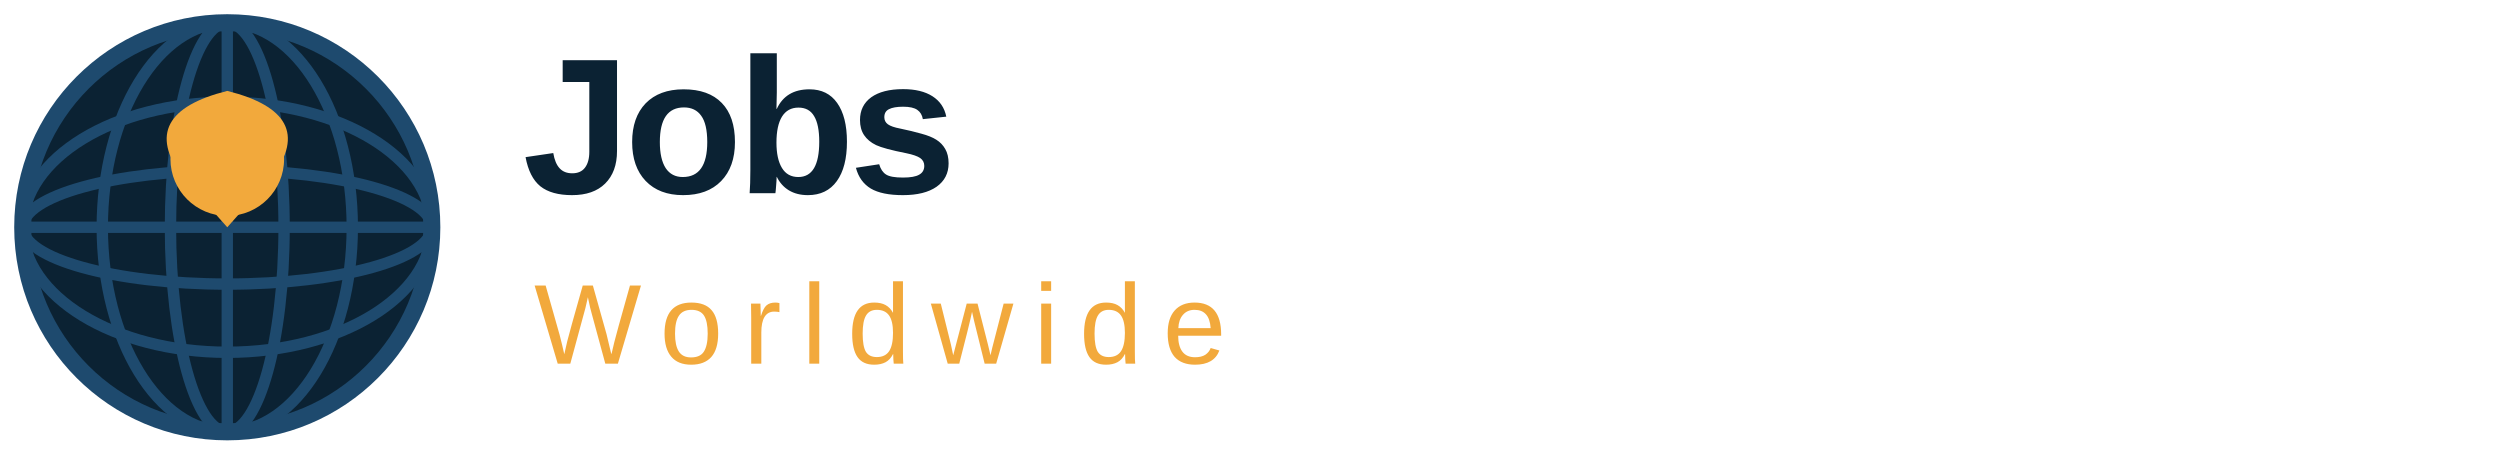
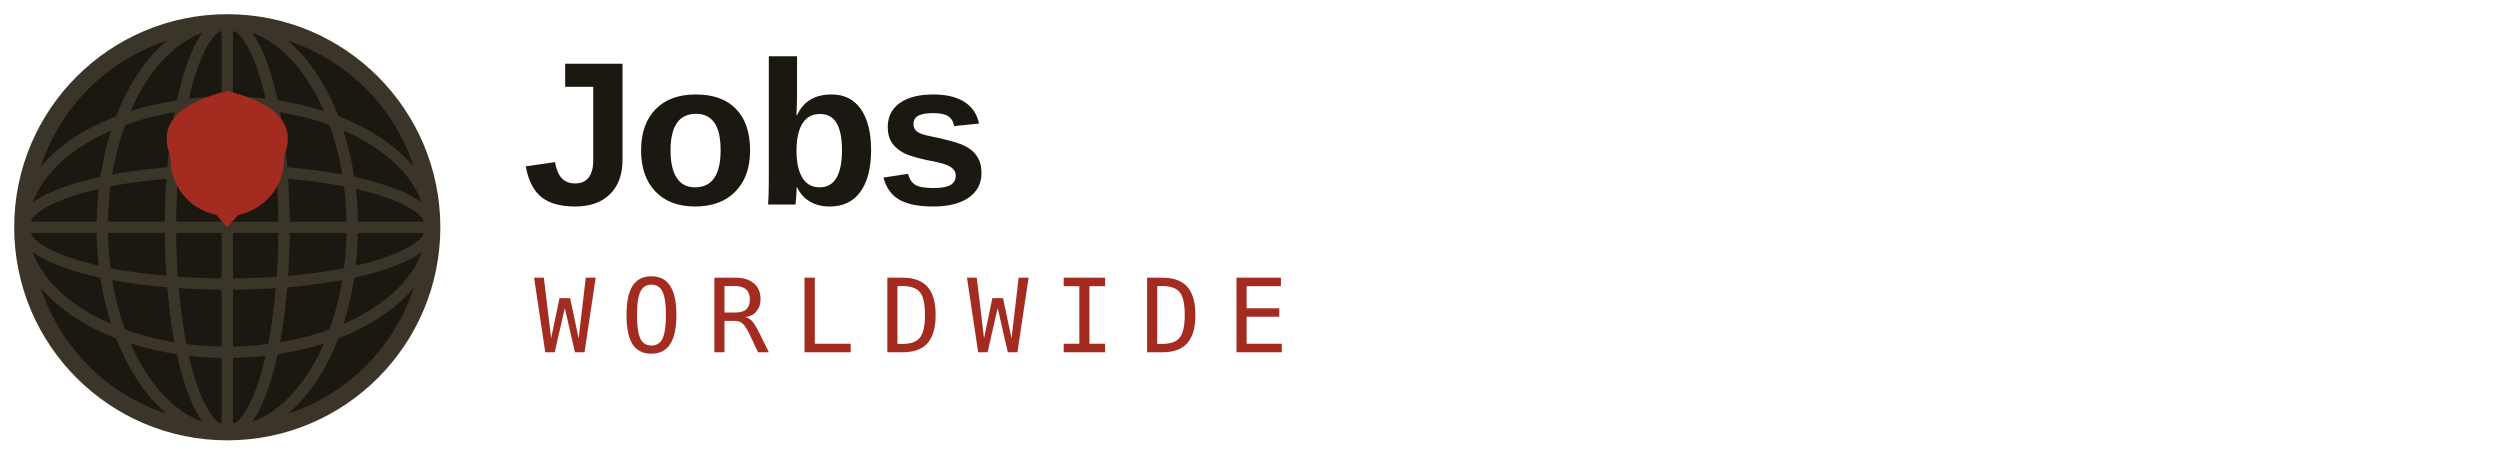
<svg xmlns="http://www.w3.org/2000/svg" width="220" height="40" viewBox="0 0 220 40" role="img">
  <defs>
    <clipPath id="gcn">
      <circle cx="20" cy="20" r="18" />
    </clipPath>
  </defs>
-   <circle cx="20" cy="20" r="18" fill="#0b2233" />
-   <g clip-path="url(#gcn)" fill="none" stroke="#1e4a6e" stroke-width="1">
+   <circle cx="20" cy="20" r="18" fill="#1B1812" />
+   <g clip-path="url(#gcn)" fill="none" stroke="#3A3528" stroke-width="1">
    <ellipse cx="20" cy="20" rx="18" ry="5" />
    <ellipse cx="20" cy="20" rx="18" ry="11" />
    <line x1="2" y1="20" x2="38" y2="20" />
    <ellipse cx="20" cy="20" rx="5" ry="18" />
    <ellipse cx="20" cy="20" rx="11" ry="18" />
    <line x1="20" y1="2" x2="20" y2="38" />
  </g>
-   <circle cx="20" cy="20" r="18" fill="none" stroke="#1e4a6e" stroke-width="1.5" />
-   <circle cx="20" cy="14" r="5" fill="#f2a93c" />
-   <circle cx="20" cy="14" r="2.2" fill="#0b2233" />
-   <path d="M20 20 L16 15.5 Q12 10 20 8 Q28 10 24 15.5 Z" fill="#f2a93c" />
-   <text x="46" y="17" font-family="'DM Sans', -apple-system, BlinkMacSystemFont, Arial, sans-serif" font-size="17" font-weight="700" fill="#0b2233" letter-spacing="-0.5">Jobs</text>
-   <text x="47" y="32" font-family="'DM Sans', -apple-system, BlinkMacSystemFont, Arial, sans-serif" font-size="10" font-weight="500" fill="#f2a93c" letter-spacing="1.8">Worldwide</text>
+   <circle cx="20" cy="20" r="18" fill="none" stroke="#3A3528" stroke-width="1.5" />
+   <circle cx="20" cy="14" r="5" fill="#A32B1F" />
+   <circle cx="20" cy="14" r="2.2" fill="#1B1812" />
+   <path d="M20 20 L16 15.5 Q12 10 20 8 Q28 10 24 15.5 Z" fill="#A32B1F" />
+   <text x="46" y="18" font-family="'DM Sans', -apple-system, BlinkMacSystemFont, Arial, sans-serif" font-size="18" font-weight="700" fill="#1B1812" letter-spacing="-0.3">Jobs</text>
+   <text x="47" y="31" font-family="'IBM Plex Mono', ui-monospace, monospace" font-size="9" font-weight="500" fill="#A32B1F" letter-spacing="2.2">WORLDWIDE</text>
</svg>
